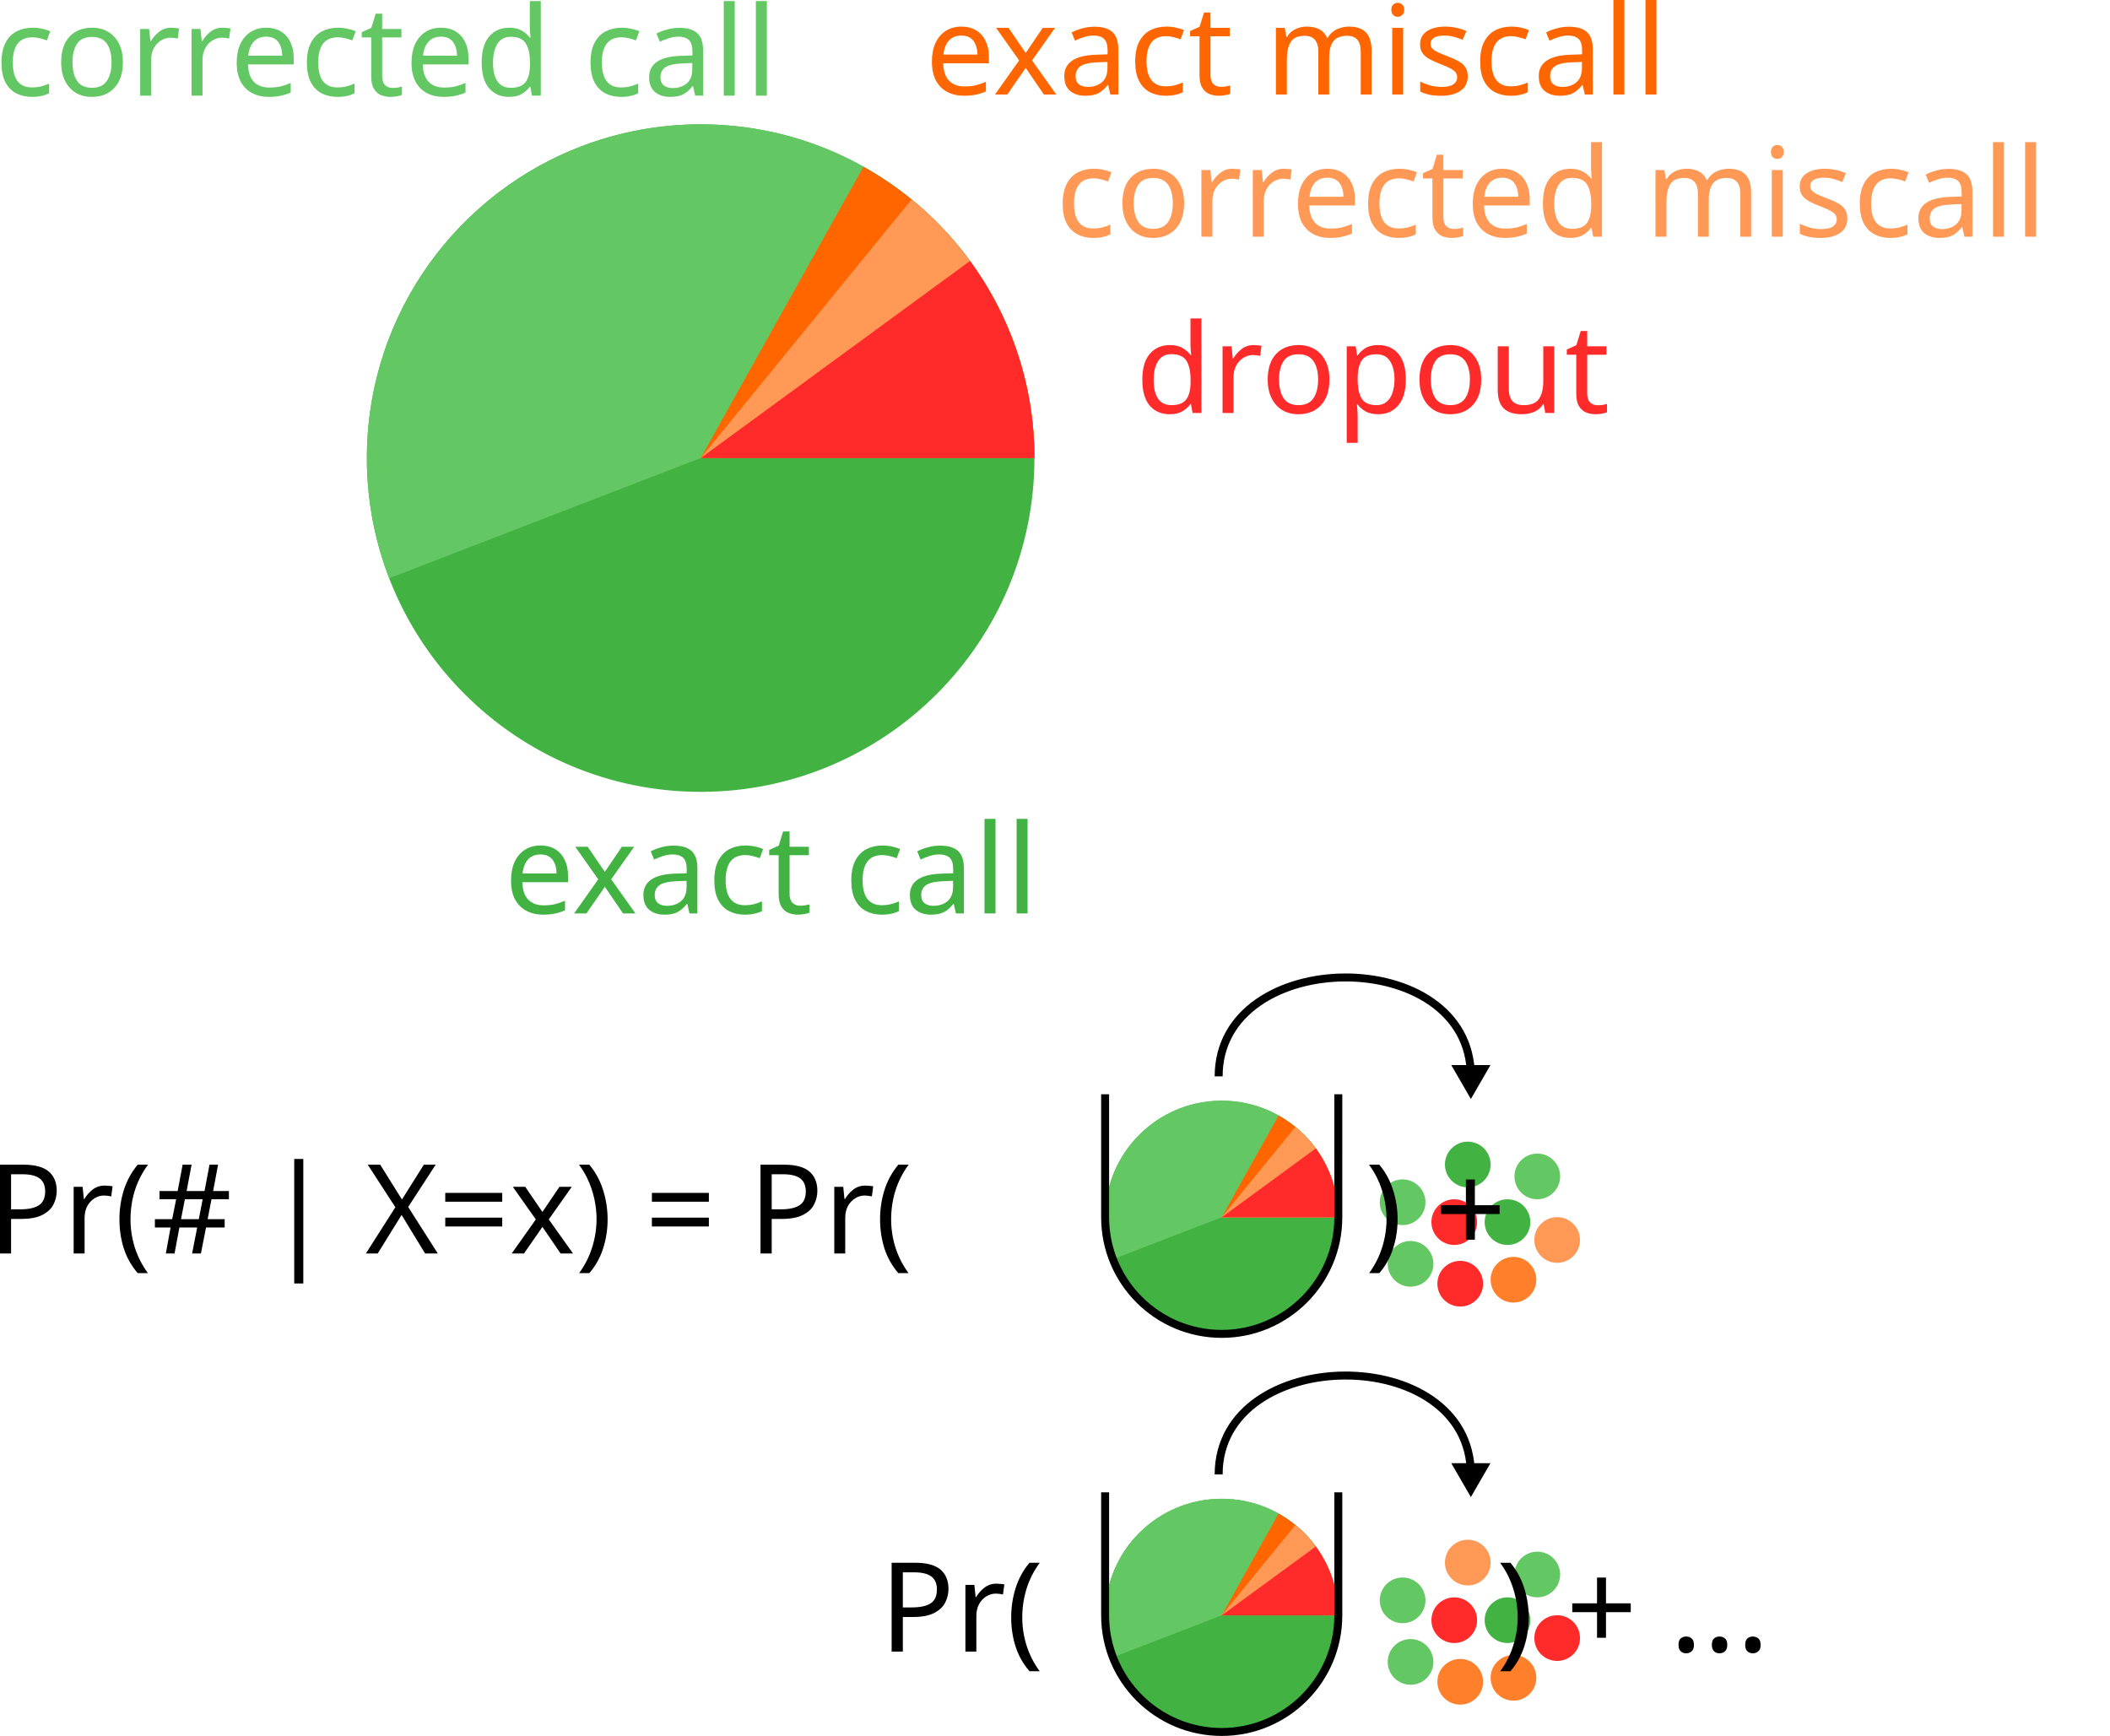
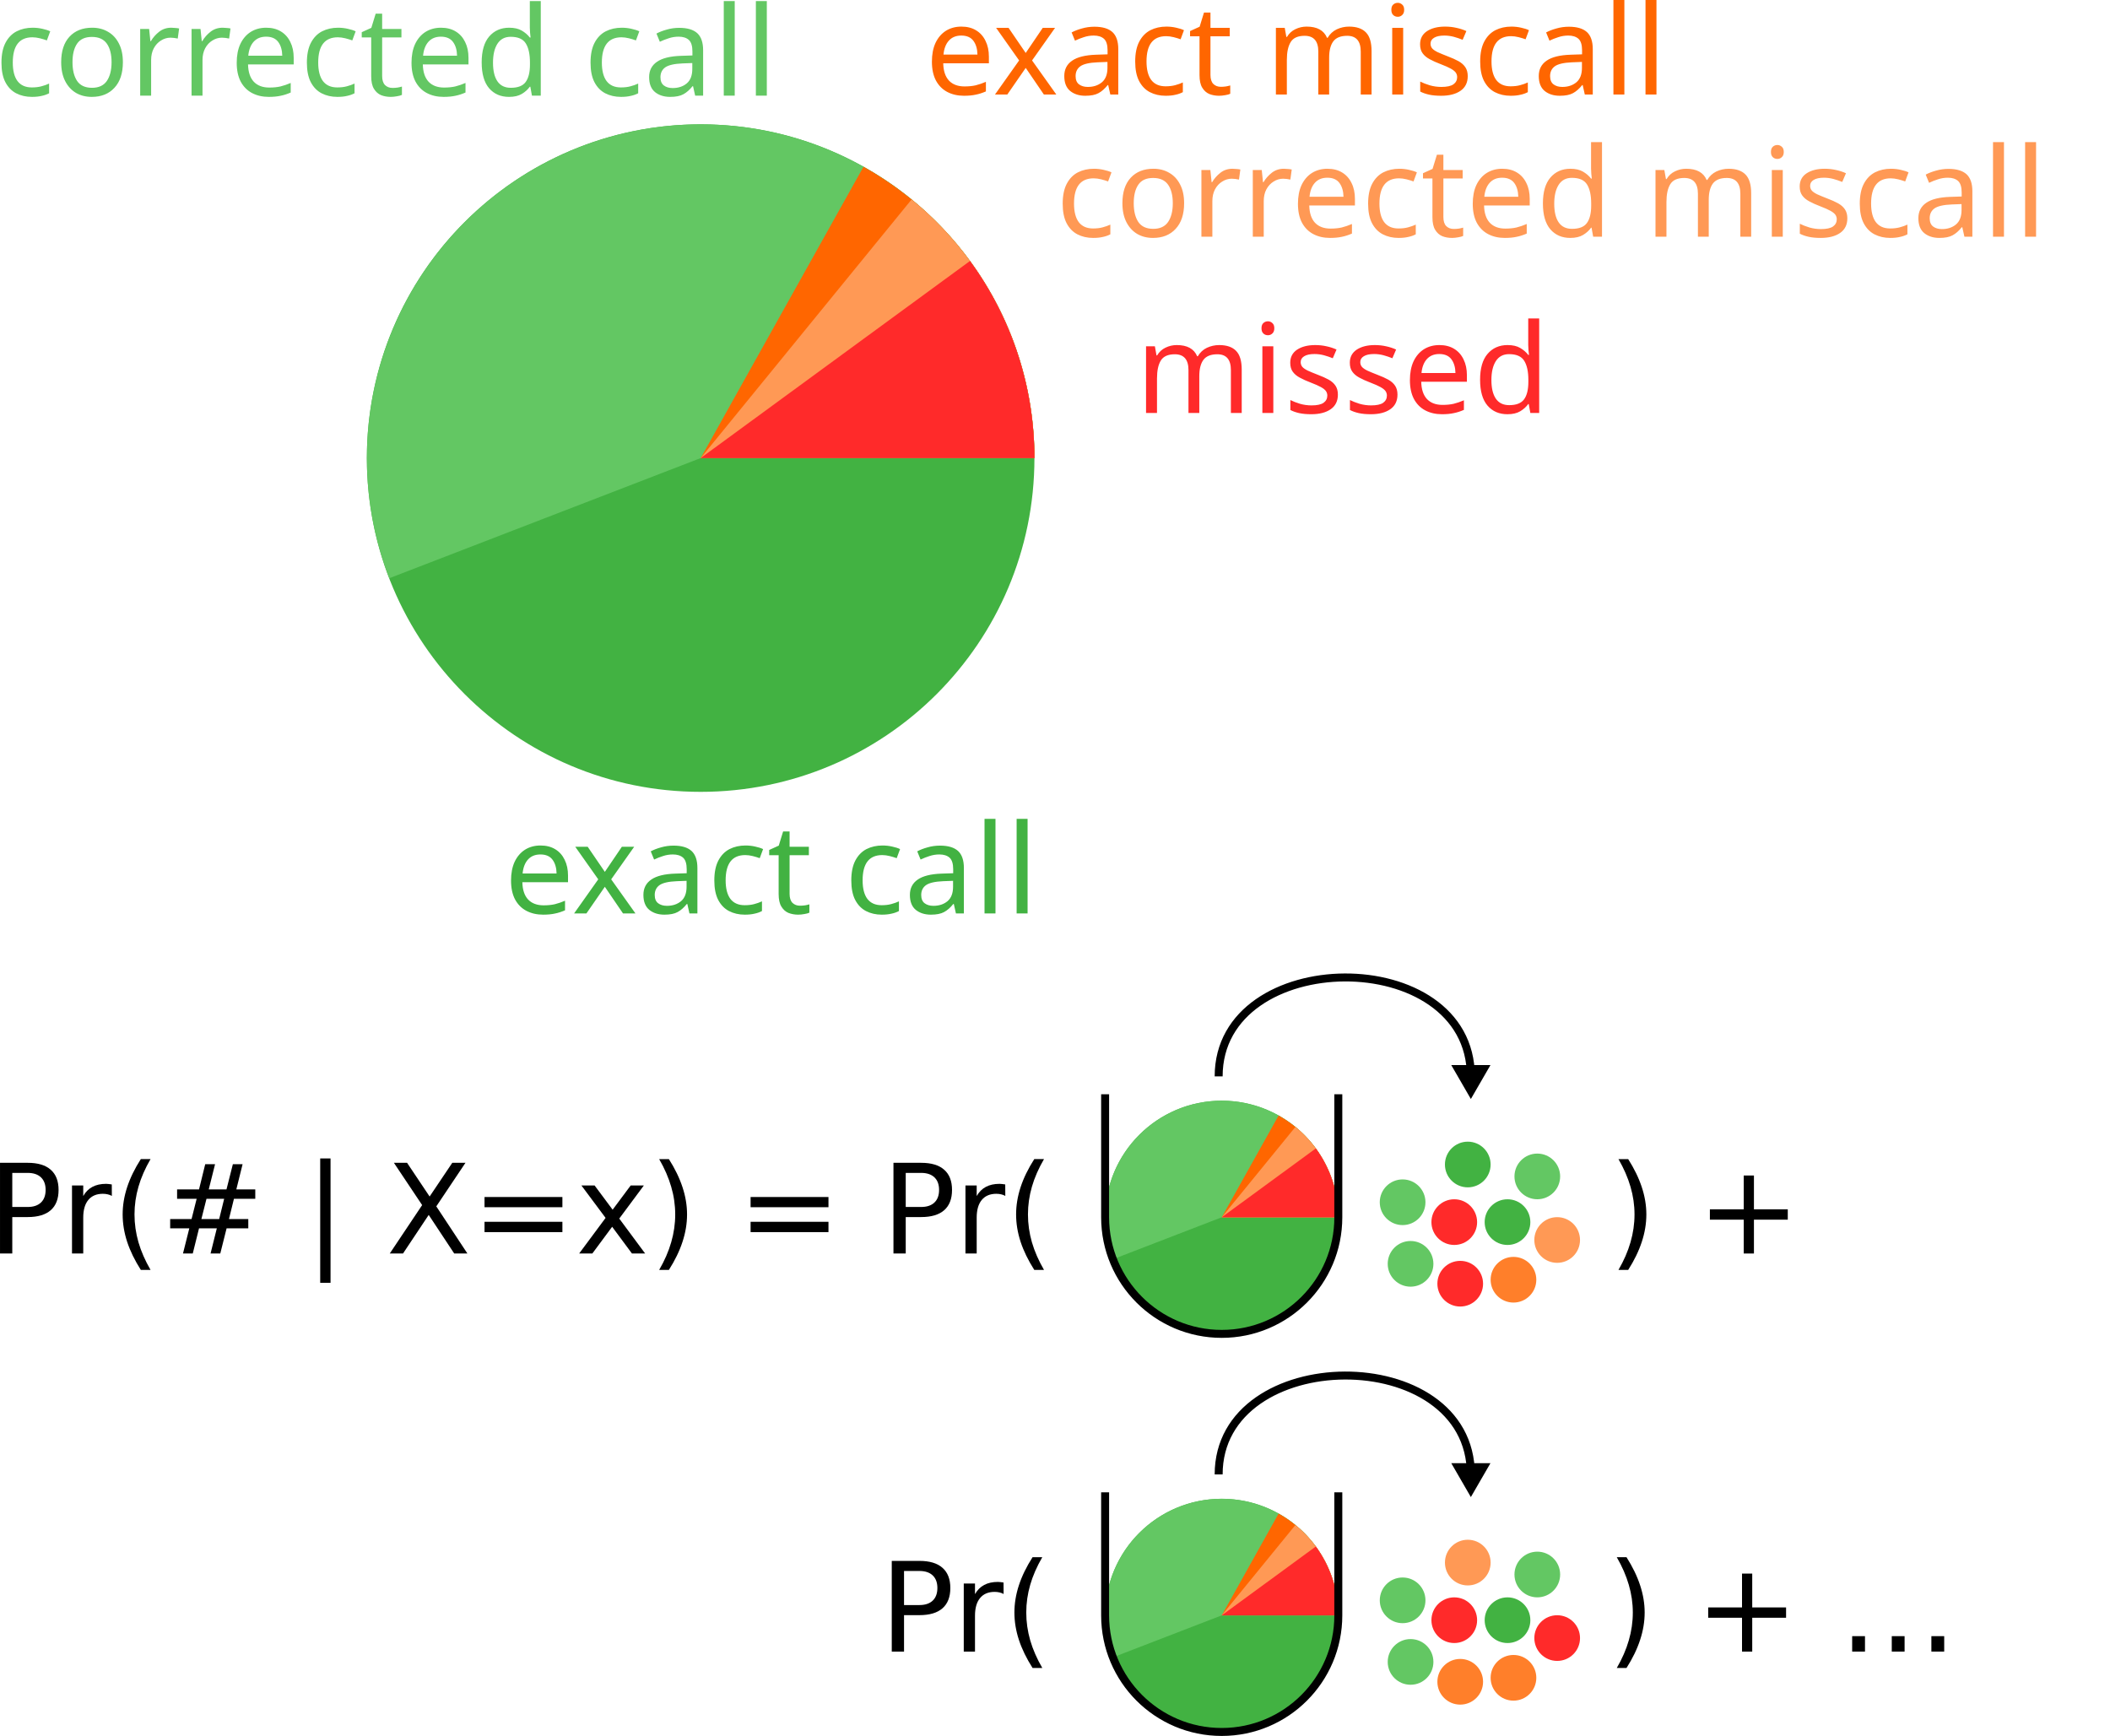
<svg xmlns="http://www.w3.org/2000/svg" width="74.79mm" height="61.535mm" viewBox="0 0 265.002 218.038" id="svg2" version="1.1">
  <defs id="defs4">
    <marker orient="auto" refY="0" refX="0" id="marker5539" style="overflow:visible">
      <path id="path5541" d="m 5.77,0 -8.65,5 0,-10 8.65,5 z" style="fill:#000000;fill-opacity:1;fill-rule:evenodd;stroke:#000000;stroke-width:1pt;stroke-opacity:1" transform="scale(0.4,0.4)" />
    </marker>
    <marker style="overflow:visible" id="marker5380" refX="0" refY="0" orient="auto">
      <path transform="scale(0.4,0.4)" style="fill:#000000;fill-opacity:1;fill-rule:evenodd;stroke:#000000;stroke-width:1pt;stroke-opacity:1" d="m 5.77,0 -8.65,5 0,-10 8.65,5 z" id="path5382" />
    </marker>
    <marker orient="auto" refY="0" refX="0" id="TriangleOutM" style="overflow:visible">
      <path id="path4387" d="m 5.77,0 -8.65,5 0,-10 8.65,5 z" style="fill:#000000;fill-opacity:1;fill-rule:evenodd;stroke:#000000;stroke-width:1pt;stroke-opacity:1" transform="scale(0.4,0.4)" />
    </marker>
  </defs>
  <g id="layer1" transform="translate(-10.96208,-9.776581)">
    <g id="g4180" transform="translate(-60,0)">
      <circle r="41.921" cy="67.314" cx="158.959" id="path3336" style="fill:#42b242;fill-opacity:1;stroke-width:2;stroke-miterlimit:4;stroke-dasharray:none" />
      <path d="m 119.848,82.405 a 41.921,41.921 0 0 1 9.955,-45.213 41.921,41.921 0 0 1 45.514,-8.477 41.921,41.921 0 0 1 25.564,38.598 l -41.921,0 z" style="fill:#63c763;fill-opacity:1;stroke-width:2;stroke-miterlimit:4;stroke-dasharray:none" id="circle4140" />
      <path id="path4142" style="fill:#ff6600;fill-opacity:1;stroke-width:2;stroke-miterlimit:4;stroke-dasharray:none" d="m 179.411,30.72 a 41.921,41.921 0 0 1 21.47,36.594 l -41.921,0 z" />
      <path d="m 185.455,34.827 a 41.921,41.921 0 0 1 15.426,32.487 l -41.921,0 z" style="fill:#ff9955;fill-opacity:1;stroke-width:2;stroke-miterlimit:4;stroke-dasharray:none" id="path4144" />
      <path id="path4148" style="fill:#ff2a2a;fill-opacity:1;stroke-width:2;stroke-miterlimit:4;stroke-dasharray:none" d="m 192.788,42.555 a 41.921,41.921 0 0 1 8.092,24.759 l -41.921,0 z" />
    </g>
    <text xml:space="preserve" style="font-style:normal;font-weight:normal;font-size:15.625px;line-height:125%;font-family:sans-serif;letter-spacing:0px;word-spacing:0px;fill:#42b242;fill-opacity:1;stroke:none;stroke-width:1px;stroke-linecap:butt;stroke-linejoin:miter;stroke-opacity:1" x="74.286" y="124.505" id="text4150">
      <tspan id="tspan4152" x="74.286" y="124.505">exact call</tspan>
    </text>
    <text xml:space="preserve" style="font-style:normal;font-weight:normal;font-size:15.625px;line-height:125%;font-family:sans-serif;letter-spacing:0px;word-spacing:0px;fill:#63c763;fill-opacity:1;stroke:none;stroke-width:1px;stroke-linecap:butt;stroke-linejoin:miter;stroke-opacity:1" x="10.286" y="21.791" id="text4154">
      <tspan id="tspan4156" x="10.286" y="21.791">corrected call</tspan>
    </text>
    <text xml:space="preserve" style="font-style:normal;font-weight:normal;font-size:15.625px;line-height:125%;font-family:sans-serif;letter-spacing:0px;word-spacing:0px;fill:#000000;fill-opacity:1;stroke:none;stroke-width:1px;stroke-linecap:butt;stroke-linejoin:miter;stroke-opacity:1" x="153.571" y="61.648" id="text4158">
-       <tspan id="tspan4160" x="153.571" y="61.648" style="fill:#ff2a2a">dropout</tspan>
+       <tspan id="tspan4160" x="153.571" y="61.648" style="fill:#ff2a2a">missed</tspan>
    </text>
    <text xml:space="preserve" style="font-style:normal;font-weight:normal;font-size:15.625px;line-height:125%;font-family:sans-serif;letter-spacing:0px;word-spacing:0px;fill:#000000;fill-opacity:1;stroke:none;stroke-width:1px;stroke-linecap:butt;stroke-linejoin:miter;stroke-opacity:1" x="127.143" y="21.648" id="text4162">
      <tspan id="tspan4164" x="127.143" y="21.648" style="fill:#ff6600">exact miscall</tspan>
    </text>
    <text xml:space="preserve" style="font-style:normal;font-weight:normal;font-size:15.625px;line-height:125%;font-family:sans-serif;letter-spacing:0px;word-spacing:0px;fill:#ff9955;fill-opacity:1;stroke:none;stroke-width:1px;stroke-linecap:butt;stroke-linejoin:miter;stroke-opacity:1" x="143.571" y="39.505" id="text4166">
      <tspan id="tspan4168" x="143.571" y="39.505" style="fill:#ff9955">corrected miscall</tspan>
    </text>
    <ellipse cy="162.671" cx="164.402" id="circle4170" style="fill:#42b242;fill-opacity:1;stroke-width:2;stroke-miterlimit:4;stroke-dasharray:none" rx="14.644" ry="14.644" />
    <path d="m 150.74,167.942 a 14.644,14.644 0 0 1 3.477,-15.794 14.644,14.644 0 0 1 15.899,-2.961 14.644,14.644 0 0 1 8.93,13.483 l -14.644,0 z" style="fill:#63c763;fill-opacity:1;stroke-width:2;stroke-miterlimit:4;stroke-dasharray:none" id="path4172" />
    <path id="path4174" style="fill:#ff6600;fill-opacity:1;stroke-width:2;stroke-miterlimit:4;stroke-dasharray:none" d="m 171.546,149.888 a 14.644,14.644 0 0 1 7.5,12.783 l -14.644,0 z" />
    <path d="m 173.657,151.323 a 14.644,14.644 0 0 1 5.388,11.348 l -14.644,0 z" style="fill:#ff9955;fill-opacity:1;stroke-width:2;stroke-miterlimit:4;stroke-dasharray:none" id="path4176" />
    <path id="path4178" style="fill:#ff2a2a;fill-opacity:1;stroke-width:2;stroke-miterlimit:4;stroke-dasharray:none" d="m 176.219,154.022 a 14.644,14.644 0 0 1 2.827,8.649 l -14.644,0 z" />
    <path style="fill:none;fill-opacity:1;stroke:#000000;stroke-width:1;stroke-miterlimit:4;stroke-dasharray:none;stroke-opacity:1" d="m 149.758,147.218 0,15.453 c 0,8.088 6.556,14.644 14.644,14.644 8.088,0 14.644,-6.556 14.644,-14.644 l 0,-15.453" id="circle4213" />
    <ellipse style="fill:#63c763;fill-opacity:1;stroke:none;stroke-width:2;stroke-miterlimit:4;stroke-dasharray:none;stroke-opacity:1" id="path4216" cx="187.121" cy="160.782" rx="2.869" ry="2.869" />
    <ellipse cy="168.517" cx="188.119" id="circle4218" style="fill:#63c763;fill-opacity:1;stroke:none;stroke-width:2;stroke-miterlimit:4;stroke-dasharray:none;stroke-opacity:1" rx="2.869" ry="2.869" />
    <ellipse style="fill:#63c763;fill-opacity:1;stroke:none;stroke-width:2;stroke-miterlimit:4;stroke-dasharray:none;stroke-opacity:1" id="circle4220" cx="204.038" cy="157.538" rx="2.869" ry="2.869" />
    <ellipse cy="163.277" cx="200.295" id="circle4222" style="fill:#42b242;fill-opacity:1;stroke:none;stroke-width:2;stroke-miterlimit:4;stroke-dasharray:none;stroke-opacity:1" rx="2.869" ry="2.869" />
    <ellipse style="fill:#ff2a2a;fill-opacity:1;stroke:none;stroke-width:2;stroke-miterlimit:4;stroke-dasharray:none;stroke-opacity:1" id="circle4224" cx="194.357" cy="171.012" rx="2.869" ry="2.869" />
    <ellipse cy="163.277" cx="193.609" id="circle4226" style="fill:#ff2a2a;fill-opacity:1;stroke:none;stroke-width:2;stroke-miterlimit:4;stroke-dasharray:none;stroke-opacity:1" rx="2.869" ry="2.869" />
    <ellipse style="fill:#ff7f2a;fill-opacity:1;stroke:none;stroke-width:2;stroke-miterlimit:4;stroke-dasharray:none;stroke-opacity:1" id="circle4230" cx="201.044" cy="170.513" rx="2.869" ry="2.869" />
    <ellipse cy="165.523" cx="206.533" id="circle4232" style="fill:#ff9955;fill-opacity:1;stroke:none;stroke-width:2;stroke-miterlimit:4;stroke-dasharray:none;stroke-opacity:1" rx="2.869" ry="2.869" />
    <ellipse style="fill:#42b242;fill-opacity:1;stroke:none;stroke-width:2;stroke-miterlimit:4;stroke-dasharray:none;stroke-opacity:1" id="circle4234" cx="195.305" cy="156.041" rx="2.869" ry="2.869" />
    <path style="fill:none;fill-rule:evenodd;stroke:#000000;stroke-width:1;stroke-linecap:butt;stroke-linejoin:miter;stroke-miterlimit:4;stroke-dasharray:none;stroke-opacity:1;marker-end:url(#TriangleOutM)" d="m 164.017,144.972 c 0,-16.416 31.676,-16.717 31.676,0" id="path4236" />
-     <text xml:space="preserve" style="font-style:normal;font-weight:normal;font-size:15.625px;line-height:125%;font-family:sans-serif;letter-spacing:0px;word-spacing:0px;fill:#000000;fill-opacity:1;stroke:none;stroke-width:1px;stroke-linecap:butt;stroke-linejoin:miter;stroke-opacity:1" x="9.429" y="167.219" id="text5340">
-       <tspan id="tspan5342" x="9.429" y="167.219">Pr(# | X=x) = Pr(              ) +</tspan>
-     </text>
+     <g style="font-style:normal;font-weight:normal;font-size:15.625px;line-height:125%;font-family:sans-serif;letter-spacing:0px;word-spacing:0px;fill:#000000;fill-opacity:1;stroke:none;stroke-width:1px;stroke-linecap:butt;stroke-linejoin:miter;stroke-opacity:1" id="text5340">
+       <path d="m 12.503,157.095 0,4.28 1.938,0 q 1.076,0 1.663,-0.557 0.587,-0.557 0.587,-1.587 0,-1.022 -0.587,-1.579 -0.587,-0.557 -1.663,-0.557 l -1.938,0 z m -1.541,-1.266 3.479,0 q 1.915,0 2.892,0.87 0.984,0.862 0.984,2.533 0,1.686 -0.984,2.548 -0.977,0.862 -2.892,0.862 l -1.938,0 0,4.578 -1.541,0 0,-11.391 z" style="" id="path3395" />
+       <path d="m 25.008,159.987 q -0.237,-0.137 -0.519,-0.198 -0.275,-0.069 -0.61,-0.069 -1.19,0 -1.831,0.778 -0.633,0.771 -0.633,2.22 l 0,4.501 -1.411,0 0,-8.545 1.411,0 0,1.328 q 0.443,-0.778 1.152,-1.152 0.71,-0.381 1.724,-0.381 0.145,0 0.32,0.023 0.175,0.015 0.389,0.053 l 0.008,1.442 z" style="" id="path3397" />
+       <path d="m 29.868,155.363 q -1.022,1.755 -1.518,3.471 -0.496,1.717 -0.496,3.479 0,1.762 0.496,3.494 0.504,1.724 1.518,3.471 l -1.221,0 q -1.144,-1.793 -1.717,-3.525 -0.565,-1.732 -0.565,-3.441 0,-1.701 0.565,-3.426 0.565,-1.724 1.717,-3.525 l 1.221,0 z" style="" id="path3399" />
+       <path d="m 39.115,160.345 -2.22,0 -0.641,2.548 2.235,0 0.626,-2.548 z m -1.144,-4.341 -0.793,3.166 2.228,0 0.801,-3.166 1.221,0 -0.786,3.166 2.38,0 0,1.175 -2.678,0 -0.626,2.548 2.426,0 0,1.167 -2.724,0 -0.793,3.159 -1.221,0 0.786,-3.159 -2.235,0 -0.786,3.159 -1.228,0 0.793,-3.159 -2.403,0 0,-1.167 2.686,0 0.641,-2.548 -2.457,0 0,-1.175 2.754,0 0.778,-3.166 1.236,0 z" style="" id="path3401" />
+       <path d="m 52.474,155.279 0,15.625 -1.297,0 0,-15.625 1.297,0 z" style="" id="path3403" />
+       <path d="m 60.431,155.829 1.656,0 2.831,4.234 2.846,-4.234 1.656,0 -3.662,5.47 3.906,5.92 -1.656,0 -3.204,-4.845 -3.227,4.845 -1.663,0 4.066,-6.081 -3.548,-5.31 z" style="" id="path3405" />
+       <path d="m 71.814,160.124 9.781,0 0,1.282 -9.781,0 0,-1.282 z m 0,3.113 9.781,0 0,1.297 -9.781,0 0,-1.297 z" style="" id="path3407" />
+       <path d="m 91.826,158.674 -3.09,4.158 3.25,4.387 -1.656,0 -2.487,-3.357 -2.487,3.357 -1.656,0 3.319,-4.471 -3.036,-4.074 1.656,0 2.266,3.044 2.266,-3.044 1.656,0 z" style="" id="path3409" />
+       <path d="m 93.749,155.363 1.221,0 q 1.144,1.801 1.709,3.525 0.572,1.724 0.572,3.426 0,1.709 -0.572,3.441 -0.565,1.732 -1.709,3.525 l -1.221,0 q 1.015,-1.747 1.511,-3.471 0.504,-1.732 0.504,-3.494 0,-1.762 -0.504,-3.479 -0.496,-1.717 -1.511,-3.471 z" style="" id="path3411" />
+       <path d="m 105.231,160.124 9.781,0 0,1.282 -9.781,0 0,-1.282 z m 0,3.113 9.781,0 0,1.297 -9.781,0 0,-1.297 z" style="" id="path3413" />
+       <path d="m 124.716,157.095 0,4.28 1.938,0 q 1.076,0 1.663,-0.557 0.587,-0.557 0.587,-1.587 0,-1.022 -0.587,-1.579 -0.587,-0.557 -1.663,-0.557 l -1.938,0 z m -1.541,-1.266 3.479,0 q 1.915,0 2.892,0.87 0.984,0.862 0.984,2.533 0,1.686 -0.984,2.548 -0.977,0.862 -2.892,0.862 l -1.938,0 0,4.578 -1.541,0 0,-11.391 z" style="" id="path3415" />
+       <path d="m 137.221,159.987 q -0.237,-0.137 -0.519,-0.198 -0.275,-0.069 -0.61,-0.069 -1.19,0 -1.831,0.778 -0.633,0.771 -0.633,2.22 l 0,4.501 -1.411,0 0,-8.545 1.411,0 0,1.328 q 0.443,-0.778 1.152,-1.152 0.71,-0.381 1.724,-0.381 0.145,0 0.32,0.023 0.175,0.015 0.389,0.053 l 0.008,1.442 z" style="" id="path3417" />
+       <path d="m 142.081,155.363 q -1.022,1.755 -1.518,3.471 -0.496,1.717 -0.496,3.479 0,1.762 0.496,3.494 0.504,1.724 1.518,3.471 l -1.221,0 q -1.144,-1.793 -1.717,-3.525 -0.565,-1.732 -0.565,-3.441 0,-1.701 0.565,-3.426 0.565,-1.724 1.717,-3.525 l 1.221,0 z" style="" id="path3419" />
+       <path d="m 214.232,155.363 1.221,0 q 1.144,1.801 1.709,3.525 0.572,1.724 0.572,3.426 0,1.709 -0.572,3.441 -0.565,1.732 -1.709,3.525 l -1.221,0 q 1.015,-1.747 1.511,-3.471 0.504,-1.732 0.504,-3.494 0,-1.762 -0.504,-3.479 -0.496,-1.717 -1.511,-3.471 z" style="" id="path3421" />
+       <path d="m 231.246,157.423 0,4.25 4.25,0 0,1.297 -4.25,0 0,4.25 -1.282,0 0,-4.25 -4.25,0 0,-1.297 4.25,0 0,-4.25 1.282,0 z" style="" id="path3423" />
+     </g>
    <g id="g3429" transform="translate(-150,89)">
      <g id="g3471" transform="translate(0,-48)">
-         <ellipse cy="171.671" cx="314.402" id="ellipse5408" style="fill:#42b242;fill-opacity:1;stroke-width:2;stroke-miterlimit:4;stroke-dasharray:none" rx="14.644" ry="14.644" />
-         <path d="m 300.74,176.942 a 14.644,14.644 0 0 1 3.477,-15.794 14.644,14.644 0 0 1 15.899,-2.961 14.644,14.644 0 0 1 8.93,13.483 l -14.644,0 z" style="fill:#63c763;fill-opacity:1;stroke-width:2;stroke-miterlimit:4;stroke-dasharray:none" id="path5410" />
-         <path id="path5412" style="fill:#ff6600;fill-opacity:1;stroke-width:2;stroke-miterlimit:4;stroke-dasharray:none" d="m 321.546,158.888 a 14.644,14.644 0 0 1 7.5,12.783 l -14.644,0 z" />
-         <path d="m 323.657,160.323 a 14.644,14.644 0 0 1 5.388,11.348 l -14.644,0 z" style="fill:#ff9955;fill-opacity:1;stroke-width:2;stroke-miterlimit:4;stroke-dasharray:none" id="path5414" />
-         <path id="path5416" style="fill:#ff2a2a;fill-opacity:1;stroke-width:2;stroke-miterlimit:4;stroke-dasharray:none" d="m 326.219,163.022 a 14.644,14.644 0 0 1 2.827,8.649 l -14.644,0 z" />
+         <path style="fill:#42b242;fill-opacity:1;stroke-width:2;stroke-miterlimit:4;stroke-dasharray:none" d="m 329.046,171.671 a 14.644,14.644 0 0 1 -14.644,14.644 14.644,14.644 0 0 1 -14.644,-14.644 14.644,14.644 0 0 1 14.644,-14.644 14.644,14.644 0 0 1 14.644,14.644 z" id="ellipse5408" />
+         <path style="fill:#63c763;fill-opacity:1;stroke-width:2;stroke-miterlimit:4;stroke-dasharray:none" d="m 300.74,176.942 a 14.644,14.644 0 0 1 3.477,-15.794 14.644,14.644 0 0 1 15.899,-2.961 14.644,14.644 0 0 1 8.93,13.483 l -14.644,0 z" id="path5410" />
+         <path style="fill:#ff6600;fill-opacity:1;stroke-width:2;stroke-miterlimit:4;stroke-dasharray:none" d="m 321.546,158.888 a 14.644,14.644 0 0 1 7.5,12.783 l -14.644,0 z" id="path5412" />
+         <path style="fill:#ff9955;fill-opacity:1;stroke-width:2;stroke-miterlimit:4;stroke-dasharray:none" d="m 323.657,160.323 a 14.644,14.644 0 0 1 5.388,11.348 l -14.644,0 z" id="path5414" />
+         <path style="fill:#ff2a2a;fill-opacity:1;stroke-width:2;stroke-miterlimit:4;stroke-dasharray:none" d="m 326.219,163.022 a 14.644,14.644 0 0 1 2.827,8.649 l -14.644,0 z" id="path5416" />
        <path style="fill:none;fill-opacity:1;stroke:#000000;stroke-width:1;stroke-miterlimit:4;stroke-dasharray:none;stroke-opacity:1" d="m 299.758,156.218 0,15.453 c 0,8.088 6.556,14.644 14.644,14.644 8.088,0 14.644,-6.556 14.644,-14.644 l 0,-15.453" id="path5418" />
-         <ellipse style="fill:#63c763;fill-opacity:1;stroke:none;stroke-width:2;stroke-miterlimit:4;stroke-dasharray:none;stroke-opacity:1" id="ellipse5420" cx="337.121" cy="169.782" rx="2.869" ry="2.869" />
-         <ellipse cy="177.517" cx="338.119" id="ellipse5422" style="fill:#63c763;fill-opacity:1;stroke:none;stroke-width:2;stroke-miterlimit:4;stroke-dasharray:none;stroke-opacity:1" rx="2.869" ry="2.869" />
-         <ellipse style="fill:#63c763;fill-opacity:1;stroke:none;stroke-width:2;stroke-miterlimit:4;stroke-dasharray:none;stroke-opacity:1" id="ellipse5424" cx="354.038" cy="166.538" rx="2.869" ry="2.869" />
-         <ellipse cy="172.277" cx="350.295" id="ellipse5426" style="fill:#42b242;fill-opacity:1;stroke:none;stroke-width:2;stroke-miterlimit:4;stroke-dasharray:none;stroke-opacity:1" rx="2.869" ry="2.869" />
-         <ellipse style="fill:#ff7f2a;fill-opacity:1;stroke:none;stroke-width:2;stroke-miterlimit:4;stroke-dasharray:none;stroke-opacity:1" id="ellipse5428" cx="344.357" cy="180.012" rx="2.869" ry="2.869" />
-         <ellipse cy="172.277" cx="343.609" id="ellipse5430" style="fill:#ff2a2a;fill-opacity:1;stroke:none;stroke-width:2;stroke-miterlimit:4;stroke-dasharray:none;stroke-opacity:1" rx="2.869" ry="2.869" />
-         <ellipse style="fill:#ff7f2a;fill-opacity:1;stroke:none;stroke-width:2;stroke-miterlimit:4;stroke-dasharray:none;stroke-opacity:1" id="ellipse5432" cx="351.044" cy="179.513" rx="2.869" ry="2.869" />
-         <ellipse cy="174.523" cx="356.533" id="ellipse5434" style="fill:#ff2a2a;fill-opacity:1;stroke:none;stroke-width:2;stroke-miterlimit:4;stroke-dasharray:none;stroke-opacity:1" rx="2.869" ry="2.869" />
-         <ellipse style="fill:#ff9955;fill-opacity:1;stroke:none;stroke-width:2;stroke-miterlimit:4;stroke-dasharray:none;stroke-opacity:1" id="ellipse5436" cx="345.305" cy="165.041" rx="2.869" ry="2.869" />
+         <path style="fill:#63c763;fill-opacity:1;stroke:none;stroke-width:2;stroke-miterlimit:4;stroke-dasharray:none;stroke-opacity:1" d="m 339.991,169.782 a 2.869,2.869 0 0 1 -2.869,2.869 2.869,2.869 0 0 1 -2.869,-2.869 2.869,2.869 0 0 1 2.869,-2.869 2.869,2.869 0 0 1 2.869,2.869 z" id="ellipse5420" />
+         <path style="fill:#63c763;fill-opacity:1;stroke:none;stroke-width:2;stroke-miterlimit:4;stroke-dasharray:none;stroke-opacity:1" d="m 340.989,177.517 a 2.869,2.869 0 0 1 -2.869,2.869 2.869,2.869 0 0 1 -2.869,-2.869 2.869,2.869 0 0 1 2.869,-2.869 2.869,2.869 0 0 1 2.869,2.869 z" id="ellipse5422" />
+         <path style="fill:#63c763;fill-opacity:1;stroke:none;stroke-width:2;stroke-miterlimit:4;stroke-dasharray:none;stroke-opacity:1" d="m 356.907,166.538 a 2.869,2.869 0 0 1 -2.869,2.869 2.869,2.869 0 0 1 -2.869,-2.869 2.869,2.869 0 0 1 2.869,-2.869 2.869,2.869 0 0 1 2.869,2.869 z" id="ellipse5424" />
+         <path style="fill:#42b242;fill-opacity:1;stroke:none;stroke-width:2;stroke-miterlimit:4;stroke-dasharray:none;stroke-opacity:1" d="m 353.165,172.277 a 2.869,2.869 0 0 1 -2.869,2.869 2.869,2.869 0 0 1 -2.869,-2.869 2.869,2.869 0 0 1 2.869,-2.869 2.869,2.869 0 0 1 2.869,2.869 z" id="ellipse5426" />
+         <path style="fill:#ff7f2a;fill-opacity:1;stroke:none;stroke-width:2;stroke-miterlimit:4;stroke-dasharray:none;stroke-opacity:1" d="m 347.226,180.012 a 2.869,2.869 0 0 1 -2.869,2.869 2.869,2.869 0 0 1 -2.869,-2.869 2.869,2.869 0 0 1 2.869,-2.869 2.869,2.869 0 0 1 2.869,2.869 z" id="ellipse5428" />
+         <path style="fill:#ff2a2a;fill-opacity:1;stroke:none;stroke-width:2;stroke-miterlimit:4;stroke-dasharray:none;stroke-opacity:1" d="m 346.478,172.277 a 2.869,2.869 0 0 1 -2.869,2.869 2.869,2.869 0 0 1 -2.869,-2.869 2.869,2.869 0 0 1 2.869,-2.869 2.869,2.869 0 0 1 2.869,2.869 z" id="ellipse5430" />
+         <path style="fill:#ff7f2a;fill-opacity:1;stroke:none;stroke-width:2;stroke-miterlimit:4;stroke-dasharray:none;stroke-opacity:1" d="m 353.913,179.513 a 2.869,2.869 0 0 1 -2.869,2.869 2.869,2.869 0 0 1 -2.869,-2.869 2.869,2.869 0 0 1 2.869,-2.869 2.869,2.869 0 0 1 2.869,2.869 z" id="ellipse5432" />
+         <path style="fill:#ff2a2a;fill-opacity:1;stroke:none;stroke-width:2;stroke-miterlimit:4;stroke-dasharray:none;stroke-opacity:1" d="m 359.403,174.523 a 2.869,2.869 0 0 1 -2.869,2.869 2.869,2.869 0 0 1 -2.869,-2.869 2.869,2.869 0 0 1 2.869,-2.869 2.869,2.869 0 0 1 2.869,2.869 z" id="ellipse5434" />
+         <path style="fill:#ff9955;fill-opacity:1;stroke:none;stroke-width:2;stroke-miterlimit:4;stroke-dasharray:none;stroke-opacity:1" d="m 348.175,165.041 a 2.869,2.869 0 0 1 -2.869,2.869 2.869,2.869 0 0 1 -2.869,-2.869 2.869,2.869 0 0 1 2.869,-2.869 2.869,2.869 0 0 1 2.869,2.869 z" id="ellipse5436" />
        <path style="fill:none;fill-rule:evenodd;stroke:#000000;stroke-width:1;stroke-linecap:butt;stroke-linejoin:miter;stroke-miterlimit:4;stroke-dasharray:none;stroke-opacity:1;marker-end:url(#marker5380)" d="m 314.017,153.972 c 0,-16.416 31.676,-16.717 31.676,0" id="path5438" />
-         <text xml:space="preserve" style="font-style:normal;font-weight:normal;font-size:15.625px;line-height:125%;font-family:sans-serif;letter-spacing:0px;word-spacing:0px;fill:#000000;fill-opacity:1;stroke:none;stroke-width:1px;stroke-linecap:butt;stroke-linejoin:miter;stroke-opacity:1" x="271.429" y="176.219" id="text5440">
-           <tspan id="tspan5442" x="271.429" y="176.219">Pr(              ) + ...</tspan>
-         </text>
+         <g style="font-style:normal;font-weight:normal;font-size:15.625px;line-height:125%;font-family:sans-serif;letter-spacing:0px;word-spacing:0px;fill:#000000;fill-opacity:1;stroke:none;stroke-width:1px;stroke-linecap:butt;stroke-linejoin:miter;stroke-opacity:1" id="text5440">
+           <path d="m 274.503,166.095 0,4.28 1.938,0 q 1.076,0 1.663,-0.557 0.587,-0.557 0.587,-1.587 0,-1.022 -0.587,-1.579 -0.587,-0.557 -1.663,-0.557 l -1.938,0 z m -1.541,-1.266 3.479,0 q 1.915,0 2.892,0.87 0.984,0.862 0.984,2.533 0,1.686 -0.984,2.548 -0.977,0.862 -2.892,0.862 l -1.938,0 0,4.578 -1.541,0 0,-11.391 z" style="" id="path3440" />
+           <path d="m 287.008,168.987 q -0.237,-0.137 -0.519,-0.198 -0.275,-0.069 -0.61,-0.069 -1.19,0 -1.831,0.778 -0.633,0.771 -0.633,2.22 l 0,4.501 -1.411,0 0,-8.545 1.411,0 0,1.328 q 0.443,-0.778 1.152,-1.152 0.71,-0.381 1.724,-0.381 0.145,0 0.32,0.023 0.175,0.015 0.389,0.053 l 0.008,1.442 z" style="" id="path3442" />
+           <path d="m 291.868,164.363 q -1.022,1.755 -1.518,3.471 -0.496,1.717 -0.496,3.479 0,1.762 0.496,3.494 0.504,1.724 1.518,3.471 l -1.221,0 q -1.144,-1.793 -1.717,-3.525 -0.565,-1.732 -0.565,-3.441 0,-1.701 0.565,-3.426 0.565,-1.724 1.717,-3.525 l 1.221,0 z" style="" id="path3444" />
+           <path d="m 364.019,164.363 1.221,0 q 1.144,1.801 1.709,3.525 0.572,1.724 0.572,3.426 0,1.709 -0.572,3.441 -0.565,1.732 -1.709,3.525 l -1.221,0 q 1.015,-1.747 1.511,-3.471 0.504,-1.732 0.504,-3.494 0,-1.762 -0.504,-3.479 -0.496,-1.717 -1.511,-3.471 z" style="" id="path3446" />
+           <path d="m 381.032,166.423 0,4.25 4.25,0 0,1.297 -4.25,0 0,4.25 -1.282,0 0,-4.25 -4.25,0 0,-1.297 4.25,0 0,-4.25 1.282,0 z" style="" id="path3448" />
+           <path d="m 393.583,174.281 1.61,0 0,1.938 -1.61,0 0,-1.938 z" style="" id="path3450" />
+           <path d="m 398.557,174.281 1.61,0 0,1.938 -1.61,0 0,-1.938 z" style="" id="path3452" />
+           <path d="m 403.532,174.281 1.61,0 0,1.938 -1.61,0 0,-1.938 z" style="" id="path3454" />
+         </g>
      </g>
    </g>
  </g>
</svg>
